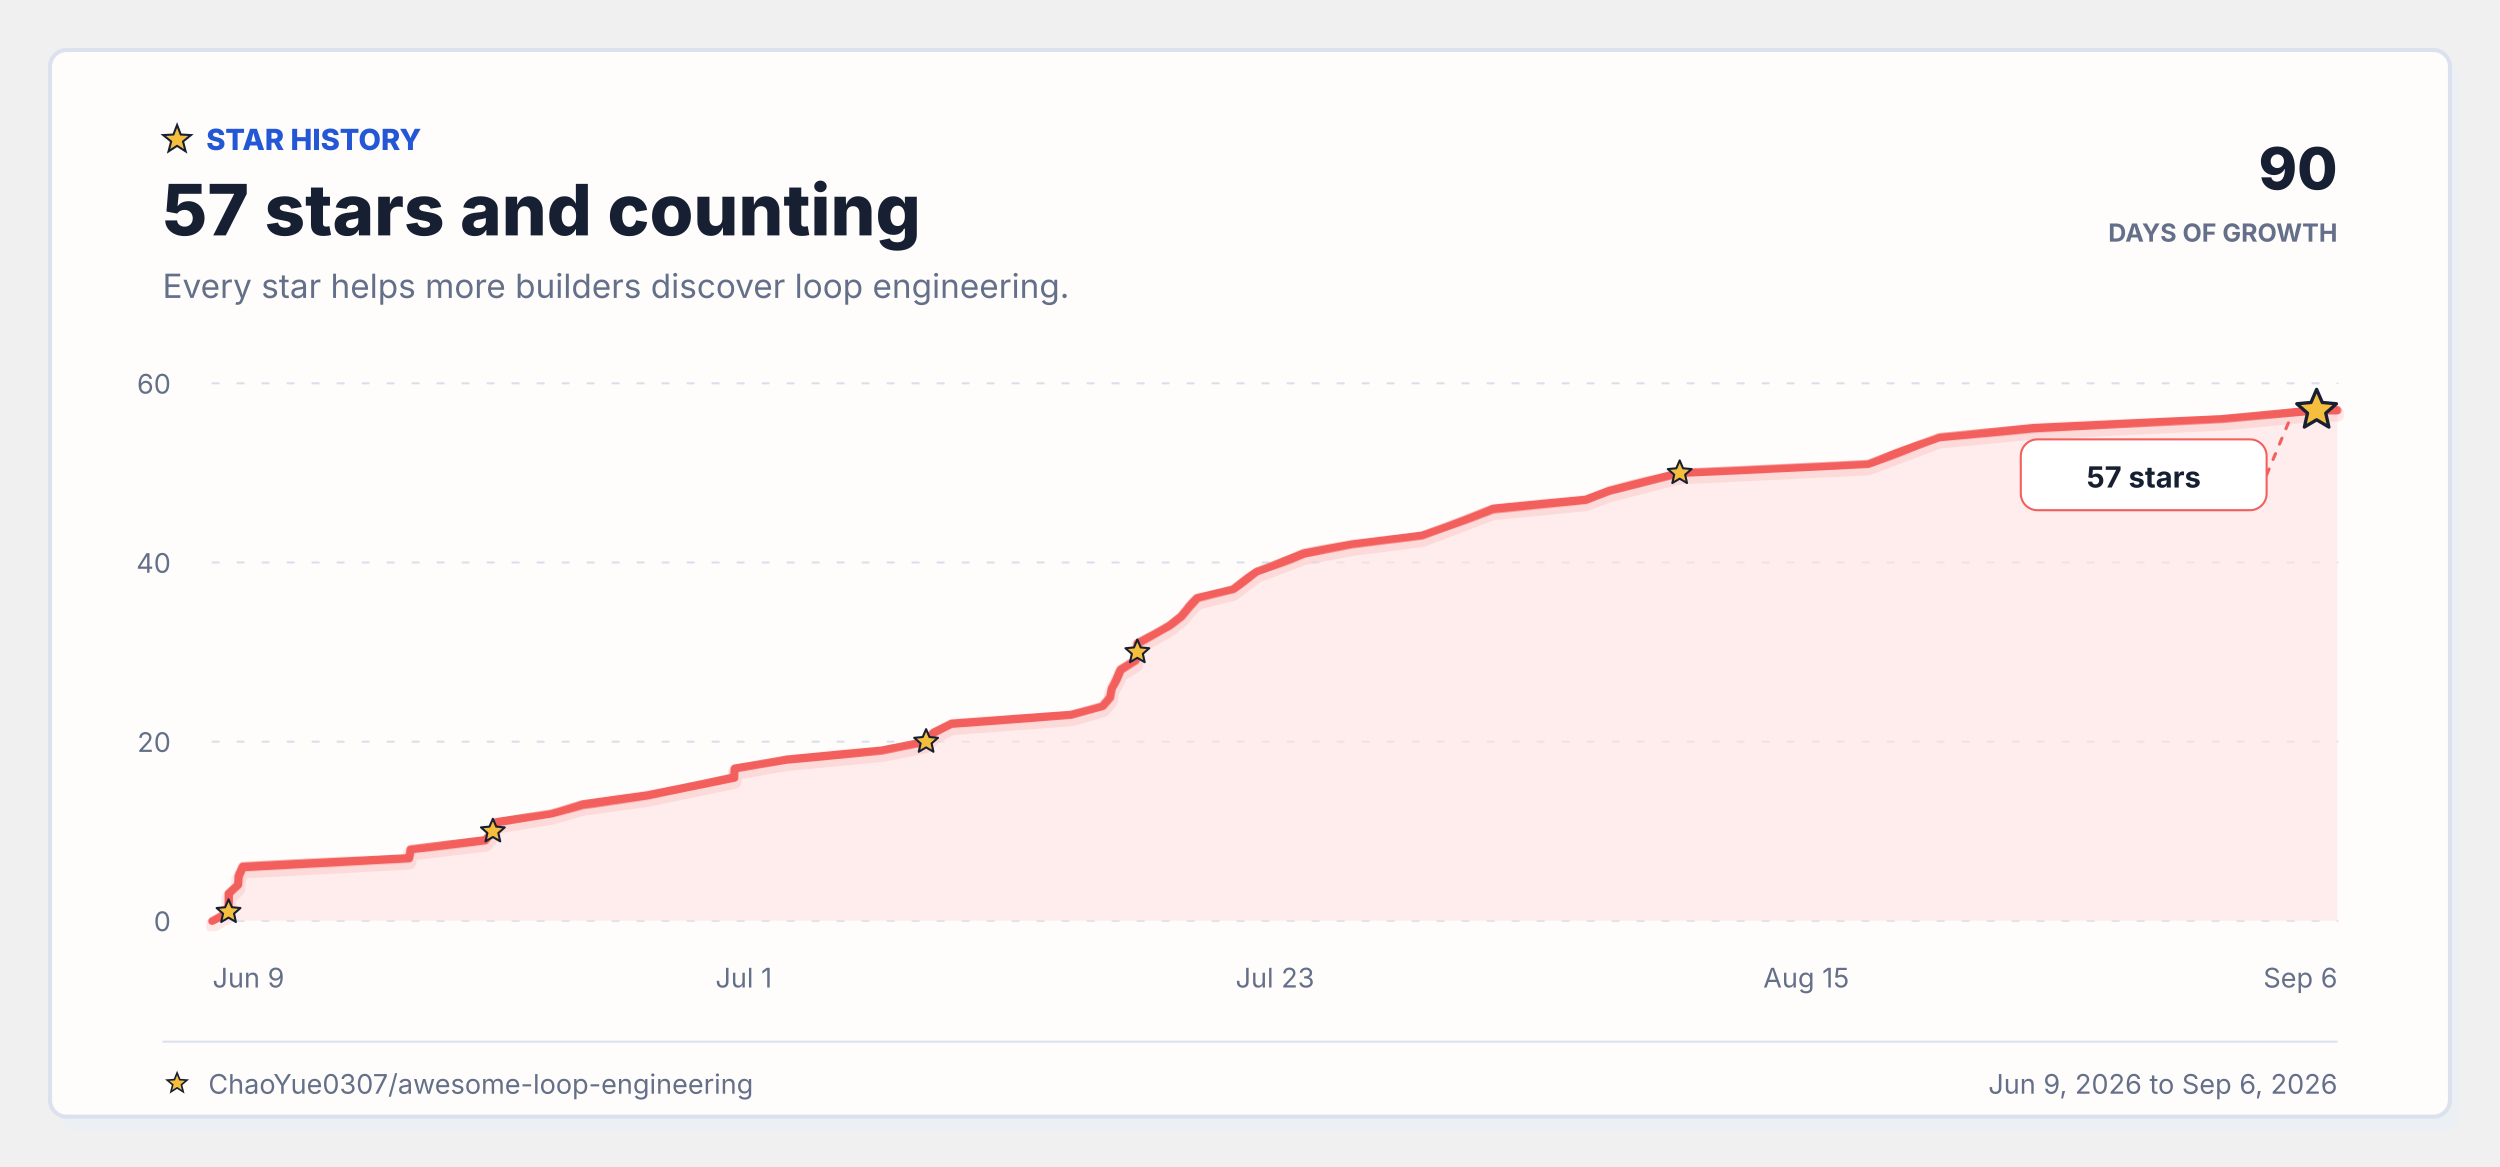
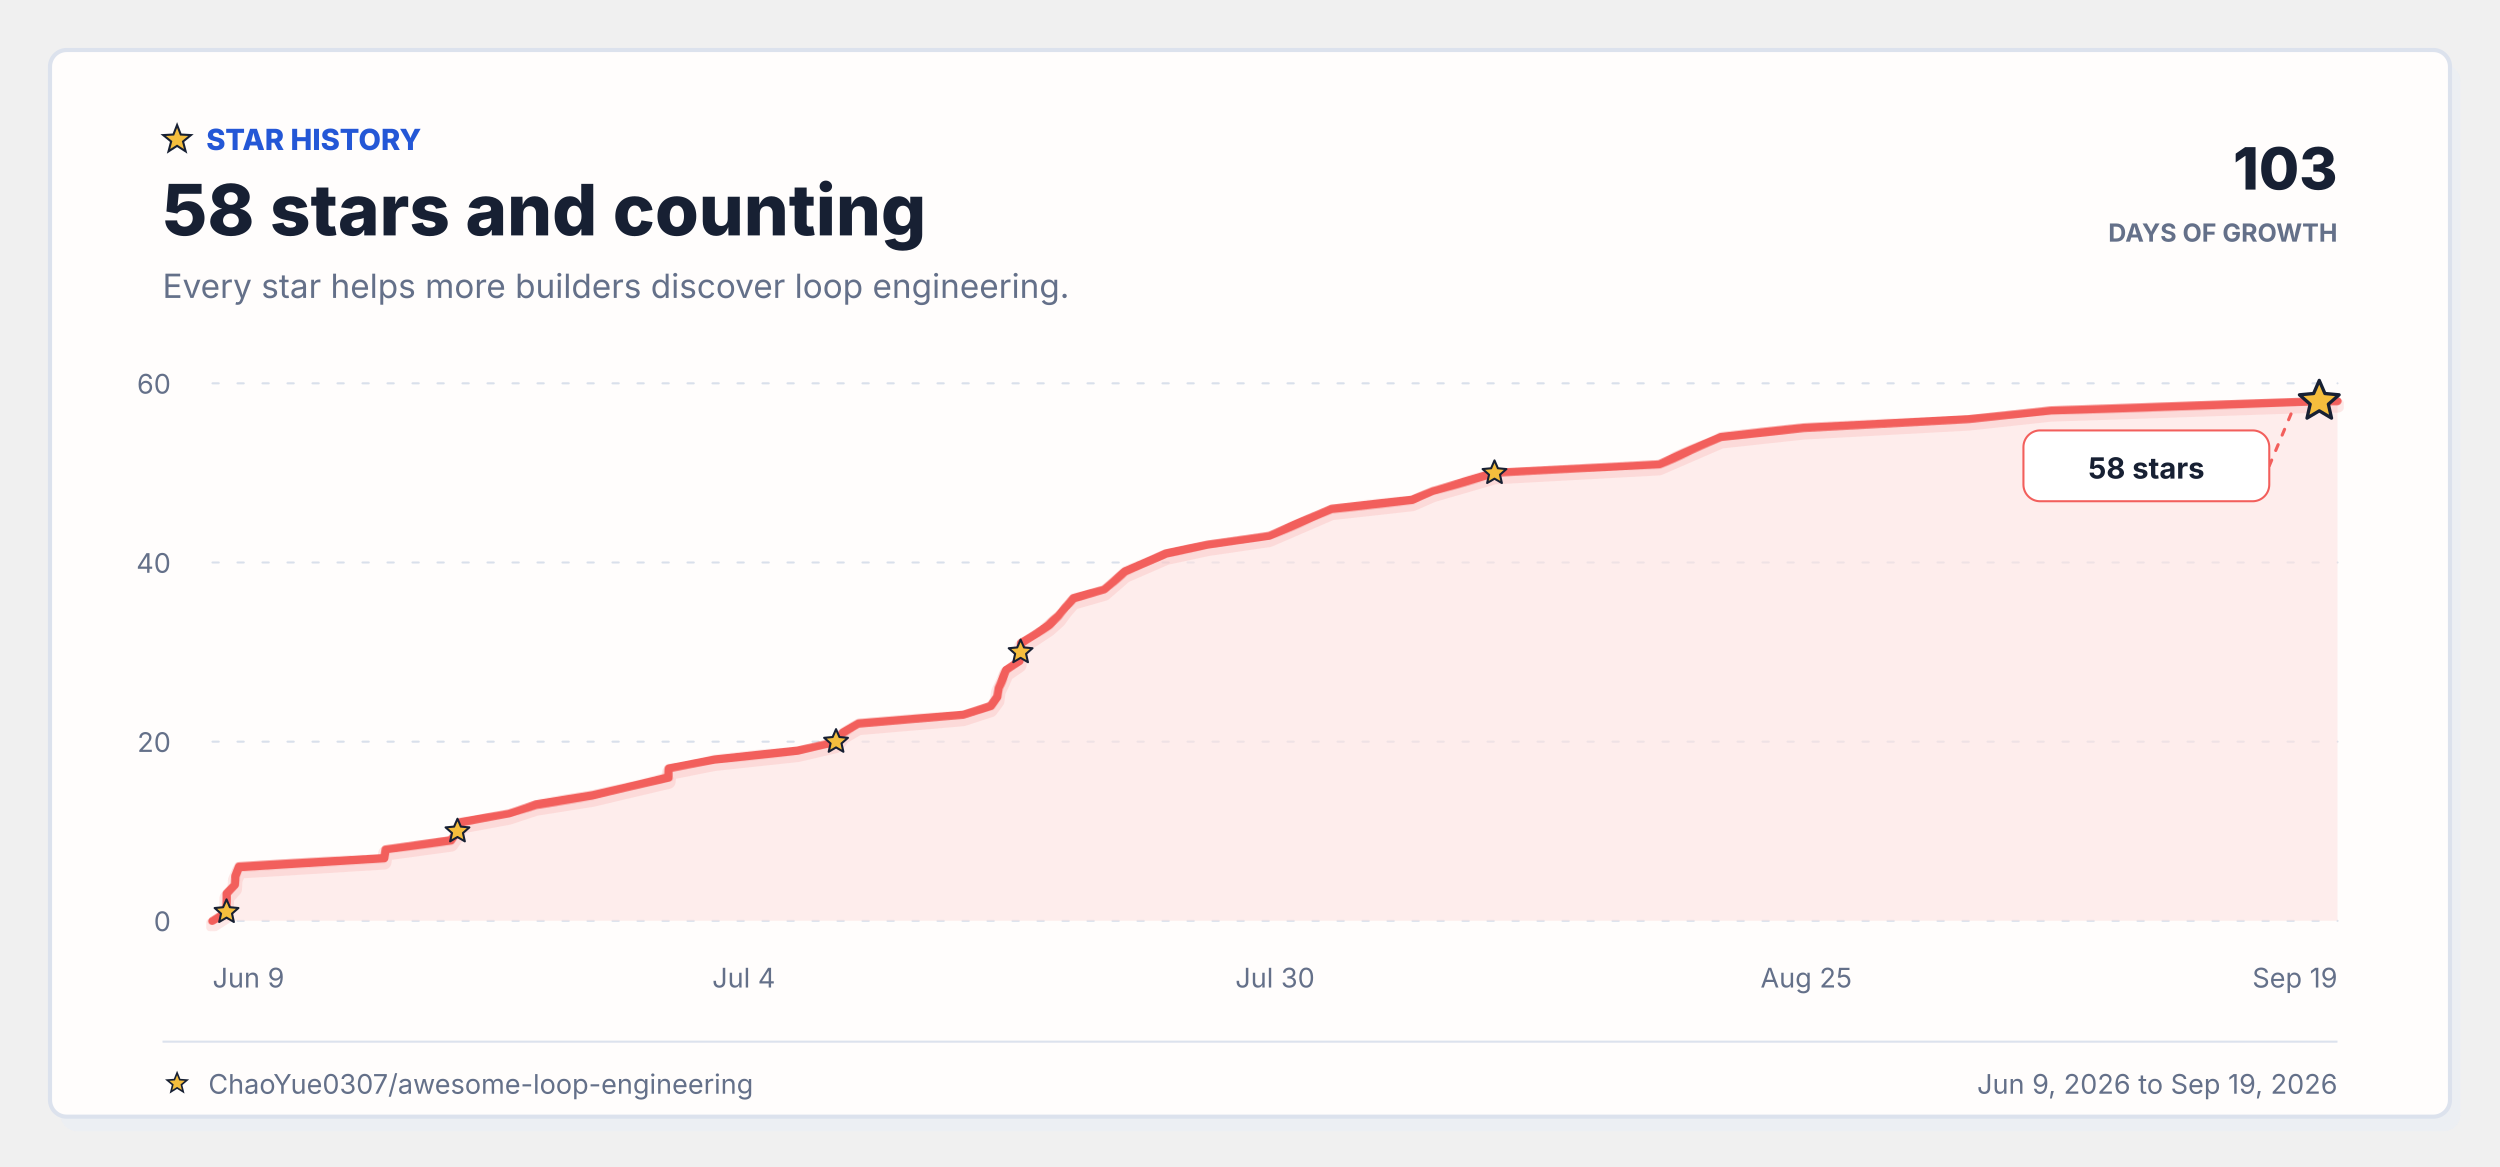
<svg xmlns="http://www.w3.org/2000/svg" width="1200" height="560" viewBox="0 0 1200 560" role="img" aria-labelledby="title desc">
  <style>
    text { font-family: ui-rounded, 'SF Pro Rounded', 'Nunito Sans', -apple-system, BlinkMacSystemFont, 'Segoe UI', sans-serif; letter-spacing: 0; }
  </style>
  <defs>
    <filter id="rough-line" x="-3%" y="-6%" width="106%" height="112%">
      <feTurbulence type="fractalNoise" baseFrequency="0.008 0.12" numOctaves="1" seed="17" result="noise" />
      <feDisplacementMap in="SourceGraphic" in2="noise" scale="1.2" xChannelSelector="R" yChannelSelector="G" />
    </filter>
    <clipPath id="plot-clip">
      <rect x="99" y="179" width="1026" height="268" />
    </clipPath>
  </defs>
  <rect x="29" y="31" width="1152" height="512" rx="8" fill="#E9EDF5" opacity="0.58" />
  <rect x="24" y="24" width="1152" height="512" rx="8" fill="#FFFDFC" stroke="#DCE2ED" stroke-width="2" />
  <path d="M 85 60 L 86.76 64.57 L 91.66 64.84 L 87.85 67.93 L 89.11 72.66 L 85 70 L 80.89 72.66 L 82.15 67.93 L 78.34 64.84 L 83.24 64.57 Z" fill="#F5BE3D" stroke="#172033" stroke-width="1" />
  <text x="99" y="72" fill="#2457D6" font-size="14" font-weight="800">STAR HISTORY</text>
-   <text x="78" y="113" fill="#172033" font-size="34" font-weight="760">57 stars and counting</text>
+   <text x="78" y="113" fill="#172033" font-size="34" font-weight="760">58 stars and counting</text>
  <text x="78" y="143" fill="#647089" font-size="16">Every star helps more builders discover loop engineering.</text>
-   <text x="1122" y="91" fill="#172033" font-size="28" font-weight="760" text-anchor="end">90</text>
+   <text x="1122" y="91" fill="#172033" font-size="28" font-weight="760" text-anchor="end">103</text>
  <text x="1122" y="116" fill="#647089" font-size="12" font-weight="750" text-anchor="end">DAYS OF GROWTH</text>
  <line x1="102" y1="442" x2="1122" y2="442" stroke="#D9E0EB" stroke-width="1" stroke-dasharray="3 9" stroke-linecap="round" />
  <text x="82" y="446.94" fill="#647089" font-size="13" text-anchor="end">0</text>
  <line x1="102" y1="356" x2="1122" y2="356" stroke="#D9E0EB" stroke-width="1" stroke-dasharray="3 9" stroke-linecap="round" />
  <text x="82" y="360.94" fill="#647089" font-size="13" text-anchor="end">20</text>
  <line x1="102" y1="270" x2="1122" y2="270" stroke="#D9E0EB" stroke-width="1" stroke-dasharray="3 9" stroke-linecap="round" />
  <text x="82" y="274.94" fill="#647089" font-size="13" text-anchor="end">40</text>
  <line x1="102" y1="184" x2="1122" y2="184" stroke="#D9E0EB" stroke-width="1" stroke-dasharray="3 9" stroke-linecap="round" />
  <text x="82" y="188.94" fill="#647089" font-size="13" text-anchor="end">60</text>
  <text x="102" y="474" fill="#647089" font-size="13" text-anchor="start">Jun 9</text>
-   <text x="357" y="474" fill="#647089" font-size="13" text-anchor="middle">Jul 1</text>
-   <text x="612" y="474" fill="#647089" font-size="13" text-anchor="middle">Jul 23</text>
-   <text x="867" y="474" fill="#647089" font-size="13" text-anchor="middle">Aug 15</text>
-   <text x="1122" y="474" fill="#647089" font-size="13" text-anchor="end">Sep 6</text>
+   <text x="357" y="474" fill="#647089" font-size="13" text-anchor="middle">Jul 4</text>
+   <text x="612" y="474" fill="#647089" font-size="13" text-anchor="middle">Jul 30</text>
+   <text x="867" y="474" fill="#647089" font-size="13" text-anchor="middle">Aug 25</text>
+   <text x="1122" y="474" fill="#647089" font-size="13" text-anchor="end">Sep 19</text>
  <g clip-path="url(#plot-clip)">
-     <path d="M 102 442 L 109.7 437.7 L 109.79 433.4 L 109.81 429.1 L 114.21 424.8 L 114.47 420.5 L 116.59 416.2 L 196.34 411.9 L 197.01 407.6 L 233.15 403.3 L 236.58 399 L 238.26 394.7 L 264.81 390.4 L 279.7 386.1 L 310.79 381.8 L 331.51 377.5 L 352.43 373.2 L 352.87 368.9 L 377.64 364.6 L 423.47 360.3 L 444.53 356 L 448.35 351.7 L 456.78 347.4 L 514.28 343.1 L 529.46 338.8 L 533.07 334.5 L 533.65 330.2 L 535.97 325.9 L 538.04 321.6 L 545.23 317.3 L 545.92 313 L 546.13 308.7 L 553.97 304.4 L 561.4 300.1 L 566.88 295.8 L 570.49 291.5 L 574.81 287.2 L 591.97 282.9 L 603.34 274.3 L 625.93 265.7 L 648.88 261.4 L 682.57 257.1 L 716.7 244.2 L 761.13 239.9 L 772.4 235.6 L 806.25 227 L 896.76 222.7 L 919.43 214.1 L 930.77 209.8 L 976.1 205.5 L 1066.73 201.2 L 1111.98 196.9 L 1122 196.9 V 442 H 102 Z" fill="#FDE3E1" opacity="0.6" />
-     <path d="M 102 442 L 109.7 437.7 L 109.79 433.4 L 109.81 429.1 L 114.21 424.8 L 114.47 420.5 L 116.59 416.2 L 196.34 411.9 L 197.01 407.6 L 233.15 403.3 L 236.58 399 L 238.26 394.7 L 264.81 390.4 L 279.7 386.1 L 310.79 381.8 L 331.51 377.5 L 352.43 373.2 L 352.87 368.9 L 377.64 364.6 L 423.47 360.3 L 444.53 356 L 448.35 351.7 L 456.78 347.4 L 514.28 343.1 L 529.46 338.8 L 533.07 334.5 L 533.65 330.2 L 535.97 325.9 L 538.04 321.6 L 545.23 317.3 L 545.92 313 L 546.13 308.7 L 553.97 304.4 L 561.4 300.1 L 566.88 295.8 L 570.49 291.5 L 574.81 287.2 L 591.97 282.9 L 603.34 274.3 L 625.93 265.7 L 648.88 261.4 L 682.57 257.1 L 716.7 244.2 L 761.13 239.9 L 772.4 235.6 L 806.25 227 L 896.76 222.7 L 919.43 214.1 L 930.77 209.8 L 976.1 205.5 L 1066.73 201.2 L 1111.98 196.9 L 1122 196.9" fill="none" stroke="#F25F5C" stroke-width="7" stroke-linejoin="round" stroke-linecap="round" opacity="0.13" transform="translate(0 2)" />
-     <path d="M 102 442 L 109.7 437.7 L 109.79 433.4 L 109.81 429.1 L 114.21 424.8 L 114.47 420.5 L 116.59 416.2 L 196.34 411.9 L 197.01 407.6 L 233.15 403.3 L 236.58 399 L 238.26 394.7 L 264.81 390.4 L 279.7 386.1 L 310.79 381.8 L 331.51 377.5 L 352.43 373.2 L 352.87 368.9 L 377.64 364.6 L 423.47 360.3 L 444.53 356 L 448.35 351.7 L 456.78 347.4 L 514.28 343.1 L 529.46 338.8 L 533.07 334.5 L 533.65 330.2 L 535.97 325.9 L 538.04 321.6 L 545.23 317.3 L 545.92 313 L 546.13 308.7 L 553.97 304.4 L 561.4 300.1 L 566.88 295.8 L 570.49 291.5 L 574.81 287.2 L 591.97 282.9 L 603.34 274.3 L 625.93 265.7 L 648.88 261.4 L 682.57 257.1 L 716.7 244.2 L 761.13 239.9 L 772.4 235.6 L 806.25 227 L 896.76 222.7 L 919.43 214.1 L 930.77 209.8 L 976.1 205.5 L 1066.73 201.2 L 1111.98 196.9 L 1122 196.9" fill="none" stroke="#F25F5C" stroke-width="4" stroke-linejoin="round" stroke-linecap="round" filter="url(#rough-line)" />
+     <path d="M 102 442 L 108.73 437.7 L 108.81 433.4 L 108.82 429.1 L 112.67 424.8 L 112.9 420.5 L 114.75 416.2 L 184.43 411.9 L 185.02 407.6 L 216.6 403.3 L 219.59 399 L 221.06 394.7 L 244.26 390.4 L 257.27 386.1 L 284.44 381.8 L 302.54 377.5 L 320.82 373.2 L 321.21 368.9 L 342.85 364.6 L 382.89 360.3 L 401.3 356 L 404.64 351.7 L 412 347.4 L 462.25 343.1 L 475.51 338.8 L 478.66 334.5 L 479.17 330.2 L 481.2 325.9 L 483.01 321.6 L 489.29 317.3 L 489.89 313 L 490.08 308.7 L 496.92 304.4 L 503.41 300.1 L 508.21 295.8 L 511.36 291.5 L 515.13 287.2 L 530.13 282.9 L 540.07 274.3 L 559.81 265.7 L 579.85 261.4 L 609.29 257.1 L 639.11 244.2 L 677.94 239.9 L 687.78 235.6 L 717.36 227 L 796.45 222.7 L 816.26 214.1 L 826.17 209.8 L 865.78 205.5 L 944.97 201.2 L 984.51 196.9 L 1113.25 192.6 L 1122 192.6 V 442 H 102 Z" fill="#FDE3E1" opacity="0.6" />
+     <path d="M 102 442 L 108.73 437.7 L 108.81 433.4 L 108.82 429.1 L 112.67 424.8 L 112.9 420.5 L 114.75 416.2 L 184.43 411.9 L 185.02 407.6 L 216.6 403.3 L 219.59 399 L 221.06 394.7 L 244.26 390.4 L 257.27 386.1 L 284.44 381.8 L 302.54 377.5 L 320.82 373.2 L 321.21 368.9 L 342.85 364.6 L 382.89 360.3 L 401.3 356 L 404.64 351.7 L 412 347.4 L 462.25 343.1 L 475.51 338.8 L 478.66 334.5 L 479.17 330.2 L 481.2 325.9 L 483.01 321.6 L 489.29 317.3 L 489.89 313 L 490.08 308.7 L 496.92 304.4 L 503.41 300.1 L 508.21 295.8 L 511.36 291.5 L 515.13 287.2 L 530.13 282.9 L 540.07 274.3 L 559.81 265.7 L 579.85 261.4 L 609.29 257.1 L 639.11 244.2 L 677.94 239.9 L 687.78 235.6 L 717.36 227 L 796.45 222.7 L 816.26 214.1 L 826.17 209.8 L 865.78 205.5 L 944.97 201.2 L 984.51 196.9 L 1113.25 192.6 L 1122 192.6" fill="none" stroke="#F25F5C" stroke-width="7" stroke-linejoin="round" stroke-linecap="round" opacity="0.13" transform="translate(0 2)" />
+     <path d="M 102 442 L 108.73 437.7 L 108.81 433.4 L 108.82 429.1 L 112.67 424.8 L 112.9 420.5 L 114.75 416.2 L 184.43 411.9 L 185.02 407.6 L 216.6 403.3 L 219.59 399 L 221.06 394.7 L 244.26 390.4 L 257.27 386.1 L 284.44 381.8 L 302.54 377.5 L 320.82 373.2 L 321.21 368.9 L 342.85 364.6 L 382.89 360.3 L 401.3 356 L 404.64 351.7 L 412 347.4 L 462.25 343.1 L 475.51 338.8 L 478.66 334.5 L 479.17 330.2 L 481.2 325.9 L 483.01 321.6 L 489.29 317.3 L 489.89 313 L 490.08 308.7 L 496.92 304.4 L 503.41 300.1 L 508.21 295.8 L 511.36 291.5 L 515.13 287.2 L 530.13 282.9 L 540.07 274.3 L 559.81 265.7 L 579.85 261.4 L 609.29 257.1 L 639.11 244.2 L 677.94 239.9 L 687.78 235.6 L 717.36 227 L 796.45 222.7 L 816.26 214.1 L 826.17 209.8 L 865.78 205.5 L 944.97 201.2 L 984.51 196.9 L 1113.25 192.6 L 1122 192.6" fill="none" stroke="#F25F5C" stroke-width="4" stroke-linejoin="round" stroke-linecap="round" filter="url(#rough-line)" />
  </g>
-   <path d="M 109.7 431.7 L 111.33 435.47 L 115.41 435.85 L 112.33 438.55 L 113.23 442.55 L 109.7 440.46 L 106.18 442.55 L 107.08 438.55 L 104 435.85 L 108.08 435.47 Z" fill="#F5BE3D" stroke="#172033" stroke-width="1" stroke-linejoin="round" />
-   <path d="M 236.58 393 L 238.2 396.77 L 242.28 397.15 L 239.2 399.85 L 240.1 403.85 L 236.58 401.76 L 233.05 403.85 L 233.95 399.85 L 230.87 397.15 L 234.95 396.77 Z" fill="#F5BE3D" stroke="#172033" stroke-width="1" stroke-linejoin="round" />
-   <path d="M 444.53 350 L 446.15 353.77 L 450.24 354.15 L 447.16 356.85 L 448.06 360.85 L 444.53 358.76 L 441 360.85 L 441.91 356.85 L 438.83 354.15 L 442.91 353.77 Z" fill="#F5BE3D" stroke="#172033" stroke-width="1" stroke-linejoin="round" />
-   <path d="M 545.92 307 L 547.55 310.77 L 551.63 311.15 L 548.55 313.85 L 549.45 317.85 L 545.92 315.76 L 542.4 317.85 L 543.3 313.85 L 540.22 311.15 L 544.3 310.77 Z" fill="#F5BE3D" stroke="#172033" stroke-width="1" stroke-linejoin="round" />
-   <path d="M 806.25 221 L 807.87 224.77 L 811.95 225.15 L 808.87 227.85 L 809.77 231.85 L 806.25 229.76 L 802.72 231.85 L 803.62 227.85 L 800.54 225.15 L 804.62 224.77 Z" fill="#F5BE3D" stroke="#172033" stroke-width="1" stroke-linejoin="round" />
-   <path d="M 1111.98 186.9 L 1114.69 193.18 L 1121.49 193.81 L 1116.36 198.32 L 1117.86 204.99 L 1111.98 201.5 L 1106.1 204.99 L 1107.61 198.32 L 1102.47 193.81 L 1109.28 193.18 Z" fill="#F5BE3D" stroke="#172033" stroke-width="1.6" stroke-linejoin="round" />
-   <path d="M 1087.98 227.9 L 1100.98 196.9" fill="none" stroke="#F25F5C" stroke-width="1.5" stroke-dasharray="3 5" stroke-linecap="round" />
-   <rect x="969.98" y="210.9" width="118" height="34" rx="8" fill="#FFFFFF" stroke="#F25F5C" />
-   <text x="1028.98" y="234.02" fill="#172033" font-size="14" font-weight="700" text-anchor="middle">57 stars</text>
+   <path d="M 108.73 431.7 L 110.35 435.47 L 114.44 435.85 L 111.36 438.55 L 112.26 442.55 L 108.73 440.46 L 105.2 442.55 L 106.11 438.55 L 103.03 435.85 L 107.11 435.47 Z" fill="#F5BE3D" stroke="#172033" stroke-width="1" stroke-linejoin="round" />
+   <path d="M 219.59 393 L 221.21 396.77 L 225.3 397.15 L 222.22 399.85 L 223.12 403.85 L 219.59 401.76 L 216.06 403.85 L 216.97 399.85 L 213.88 397.15 L 217.97 396.77 Z" fill="#F5BE3D" stroke="#172033" stroke-width="1" stroke-linejoin="round" />
+   <path d="M 401.3 350 L 402.92 353.77 L 407.01 354.15 L 403.92 356.85 L 404.83 360.85 L 401.3 358.76 L 397.77 360.85 L 398.67 356.85 L 395.59 354.15 L 399.68 353.77 Z" fill="#F5BE3D" stroke="#172033" stroke-width="1" stroke-linejoin="round" />
+   <path d="M 489.89 307 L 491.52 310.77 L 495.6 311.15 L 492.52 313.85 L 493.42 317.85 L 489.89 315.76 L 486.37 317.85 L 487.27 313.85 L 484.19 311.15 L 488.27 310.77 Z" fill="#F5BE3D" stroke="#172033" stroke-width="1" stroke-linejoin="round" />
+   <path d="M 717.36 221 L 718.98 224.77 L 723.07 225.15 L 719.99 227.85 L 720.89 231.85 L 717.36 229.76 L 713.83 231.85 L 714.74 227.85 L 711.65 225.15 L 715.74 224.77 Z" fill="#F5BE3D" stroke="#172033" stroke-width="1" stroke-linejoin="round" />
+   <path d="M 1113.25 182.6 L 1115.95 188.88 L 1122.76 189.51 L 1117.62 194.02 L 1119.13 200.69 L 1113.25 197.2 L 1107.37 200.69 L 1108.87 194.02 L 1103.74 189.51 L 1110.54 188.88 Z" fill="#F5BE3D" stroke="#172033" stroke-width="1.6" stroke-linejoin="round" />
+   <path d="M 1089.25 223.6 L 1102.25 192.6" fill="none" stroke="#F25F5C" stroke-width="1.5" stroke-dasharray="3 5" stroke-linecap="round" />
+   <rect x="971.25" y="206.6" width="118" height="34" rx="8" fill="#FFFFFF" stroke="#F25F5C" />
+   <text x="1030.25" y="229.72" fill="#172033" font-size="14" font-weight="700" text-anchor="middle">58 stars</text>
  <line x1="78" y1="500" x2="1122" y2="500" stroke="#DCE2ED" />
  <path d="M 85 515 L 86.29 518.22 L 89.76 518.45 L 87.09 520.68 L 87.94 524.05 L 85 522.2 L 82.06 524.05 L 82.91 520.68 L 80.24 518.45 L 83.71 518.22 Z" fill="#F5BE3D" stroke="#172033" stroke-width="0.8" />
  <text x="100" y="525" fill="#647089" font-size="13">ChaoYue0307/awesome-loop-engineering</text>
-   <text x="1122" y="525" fill="#647089" font-size="13" text-anchor="end">Jun 9, 2026 to Sep 6, 2026</text>
+   <text x="1122" y="525" fill="#647089" font-size="13" text-anchor="end">Jun 9, 2026 to Sep 19, 2026</text>
</svg>
